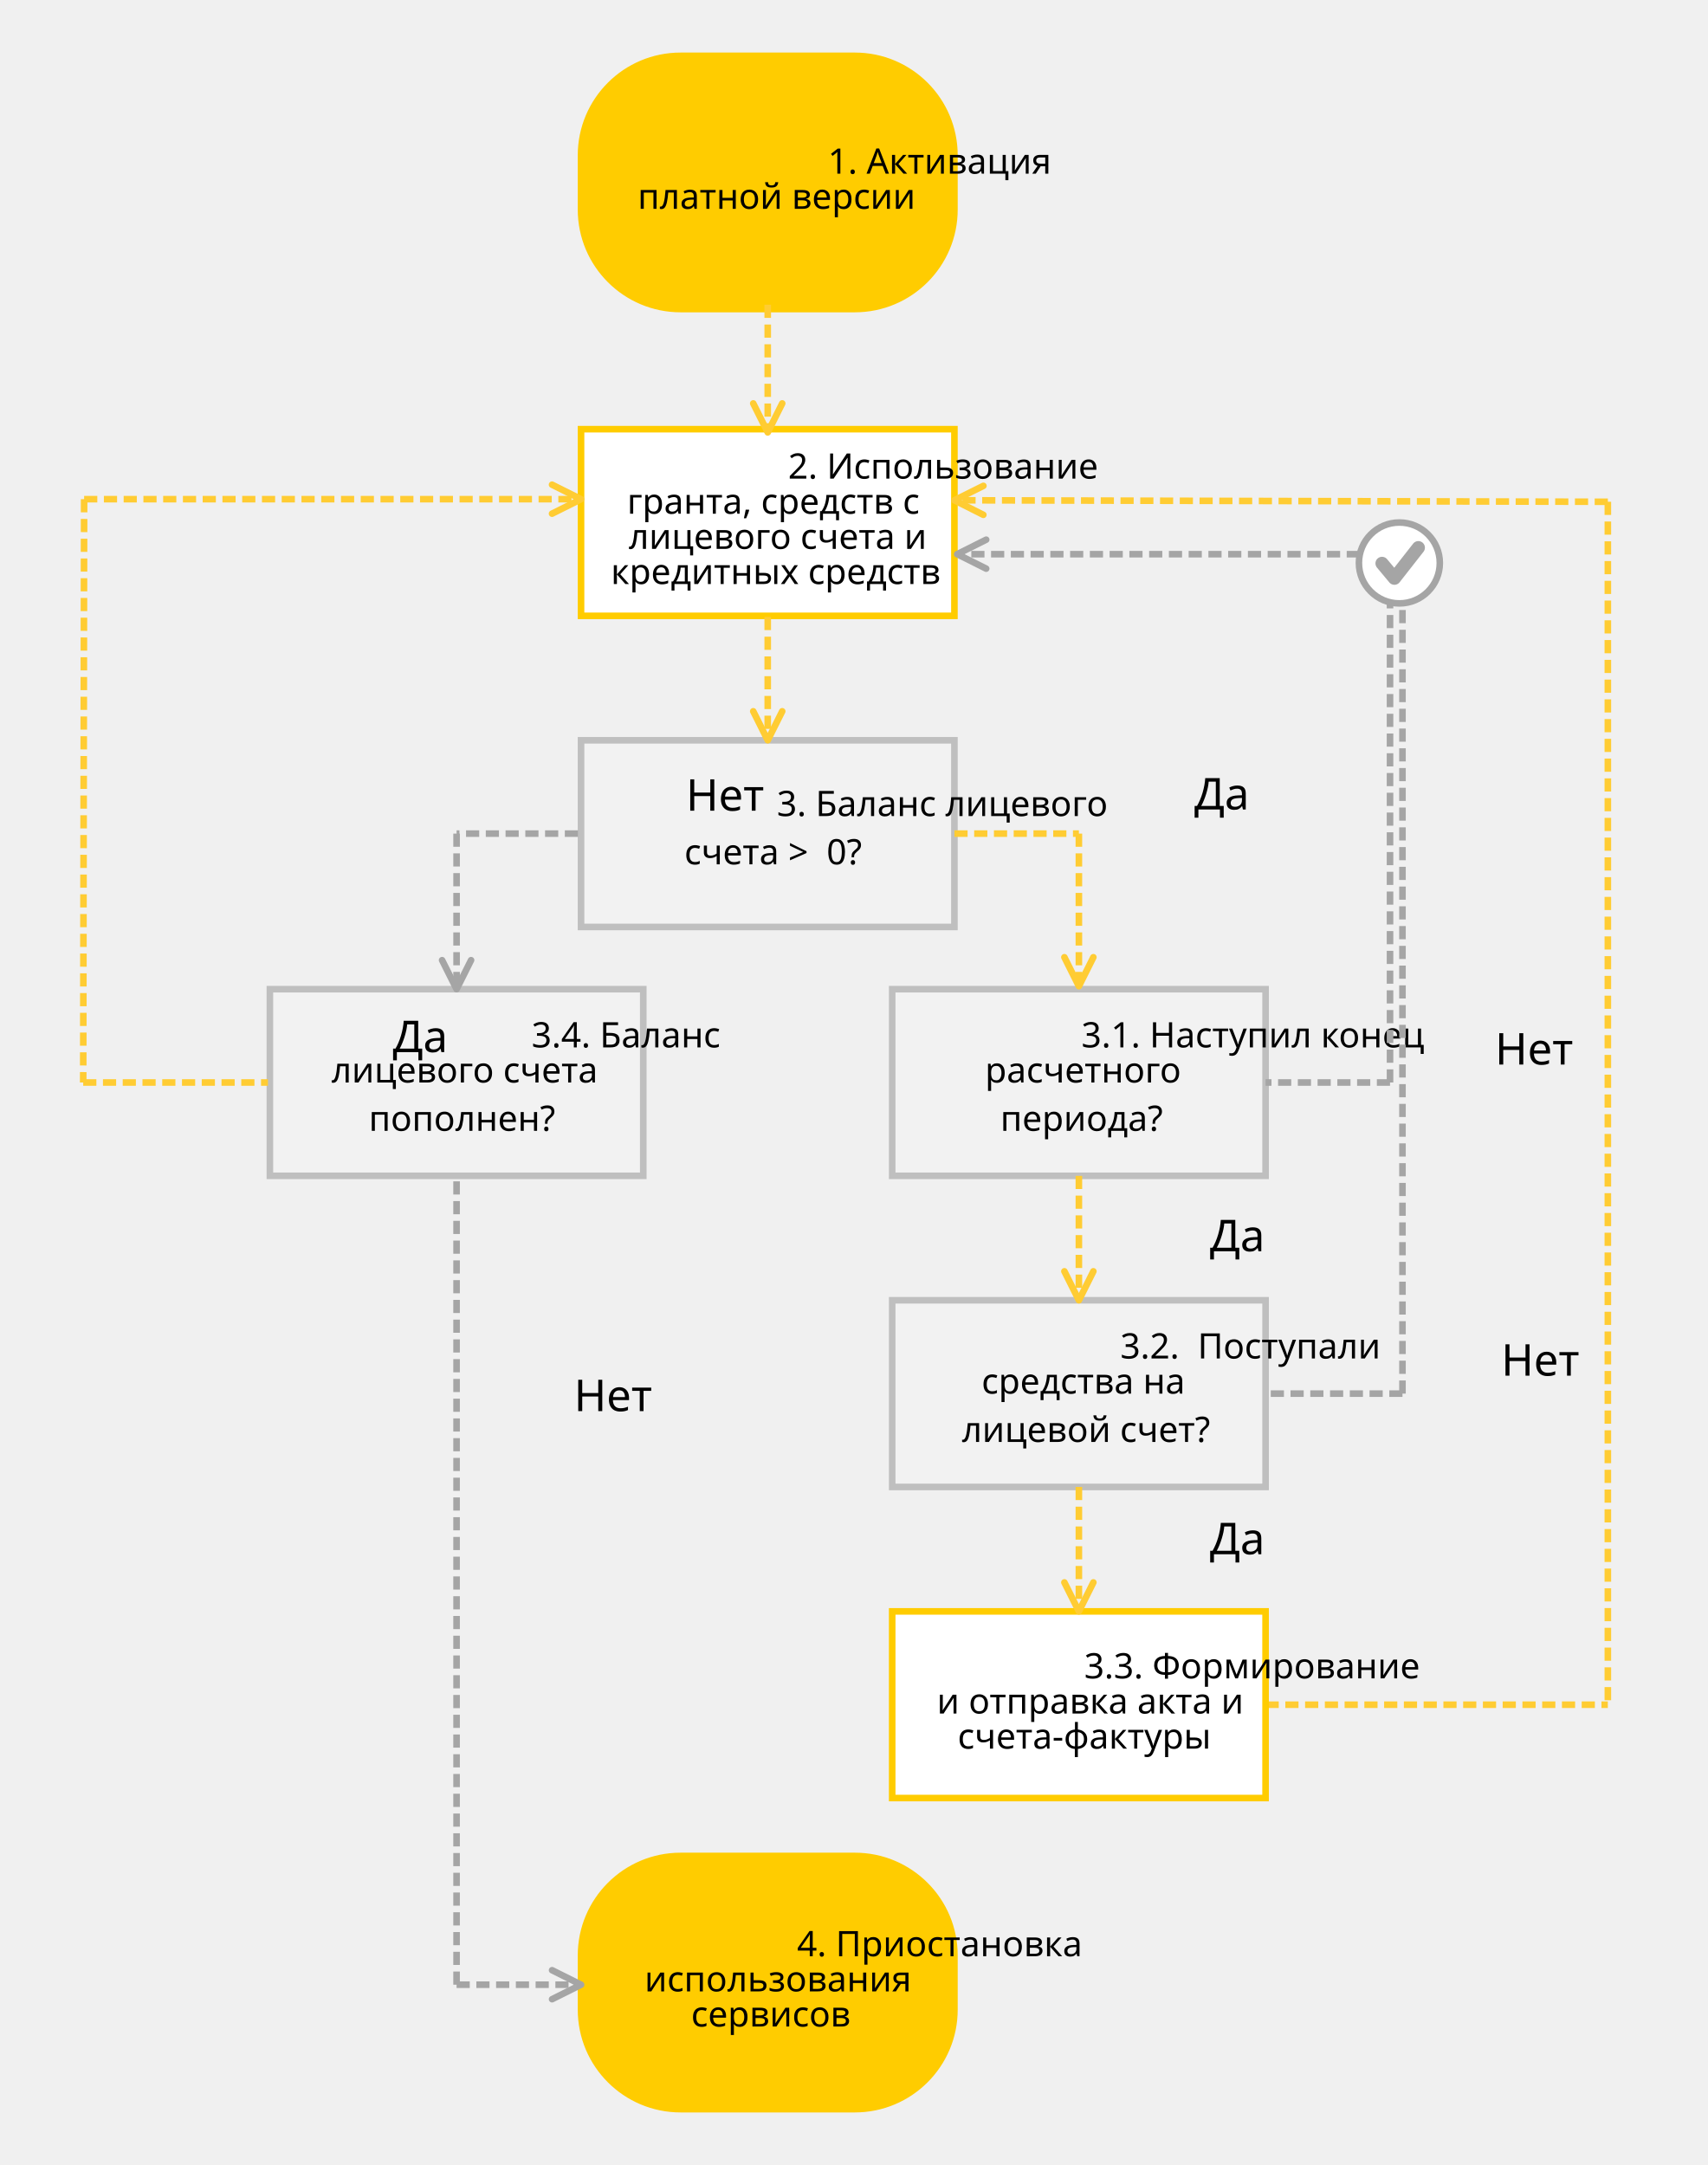
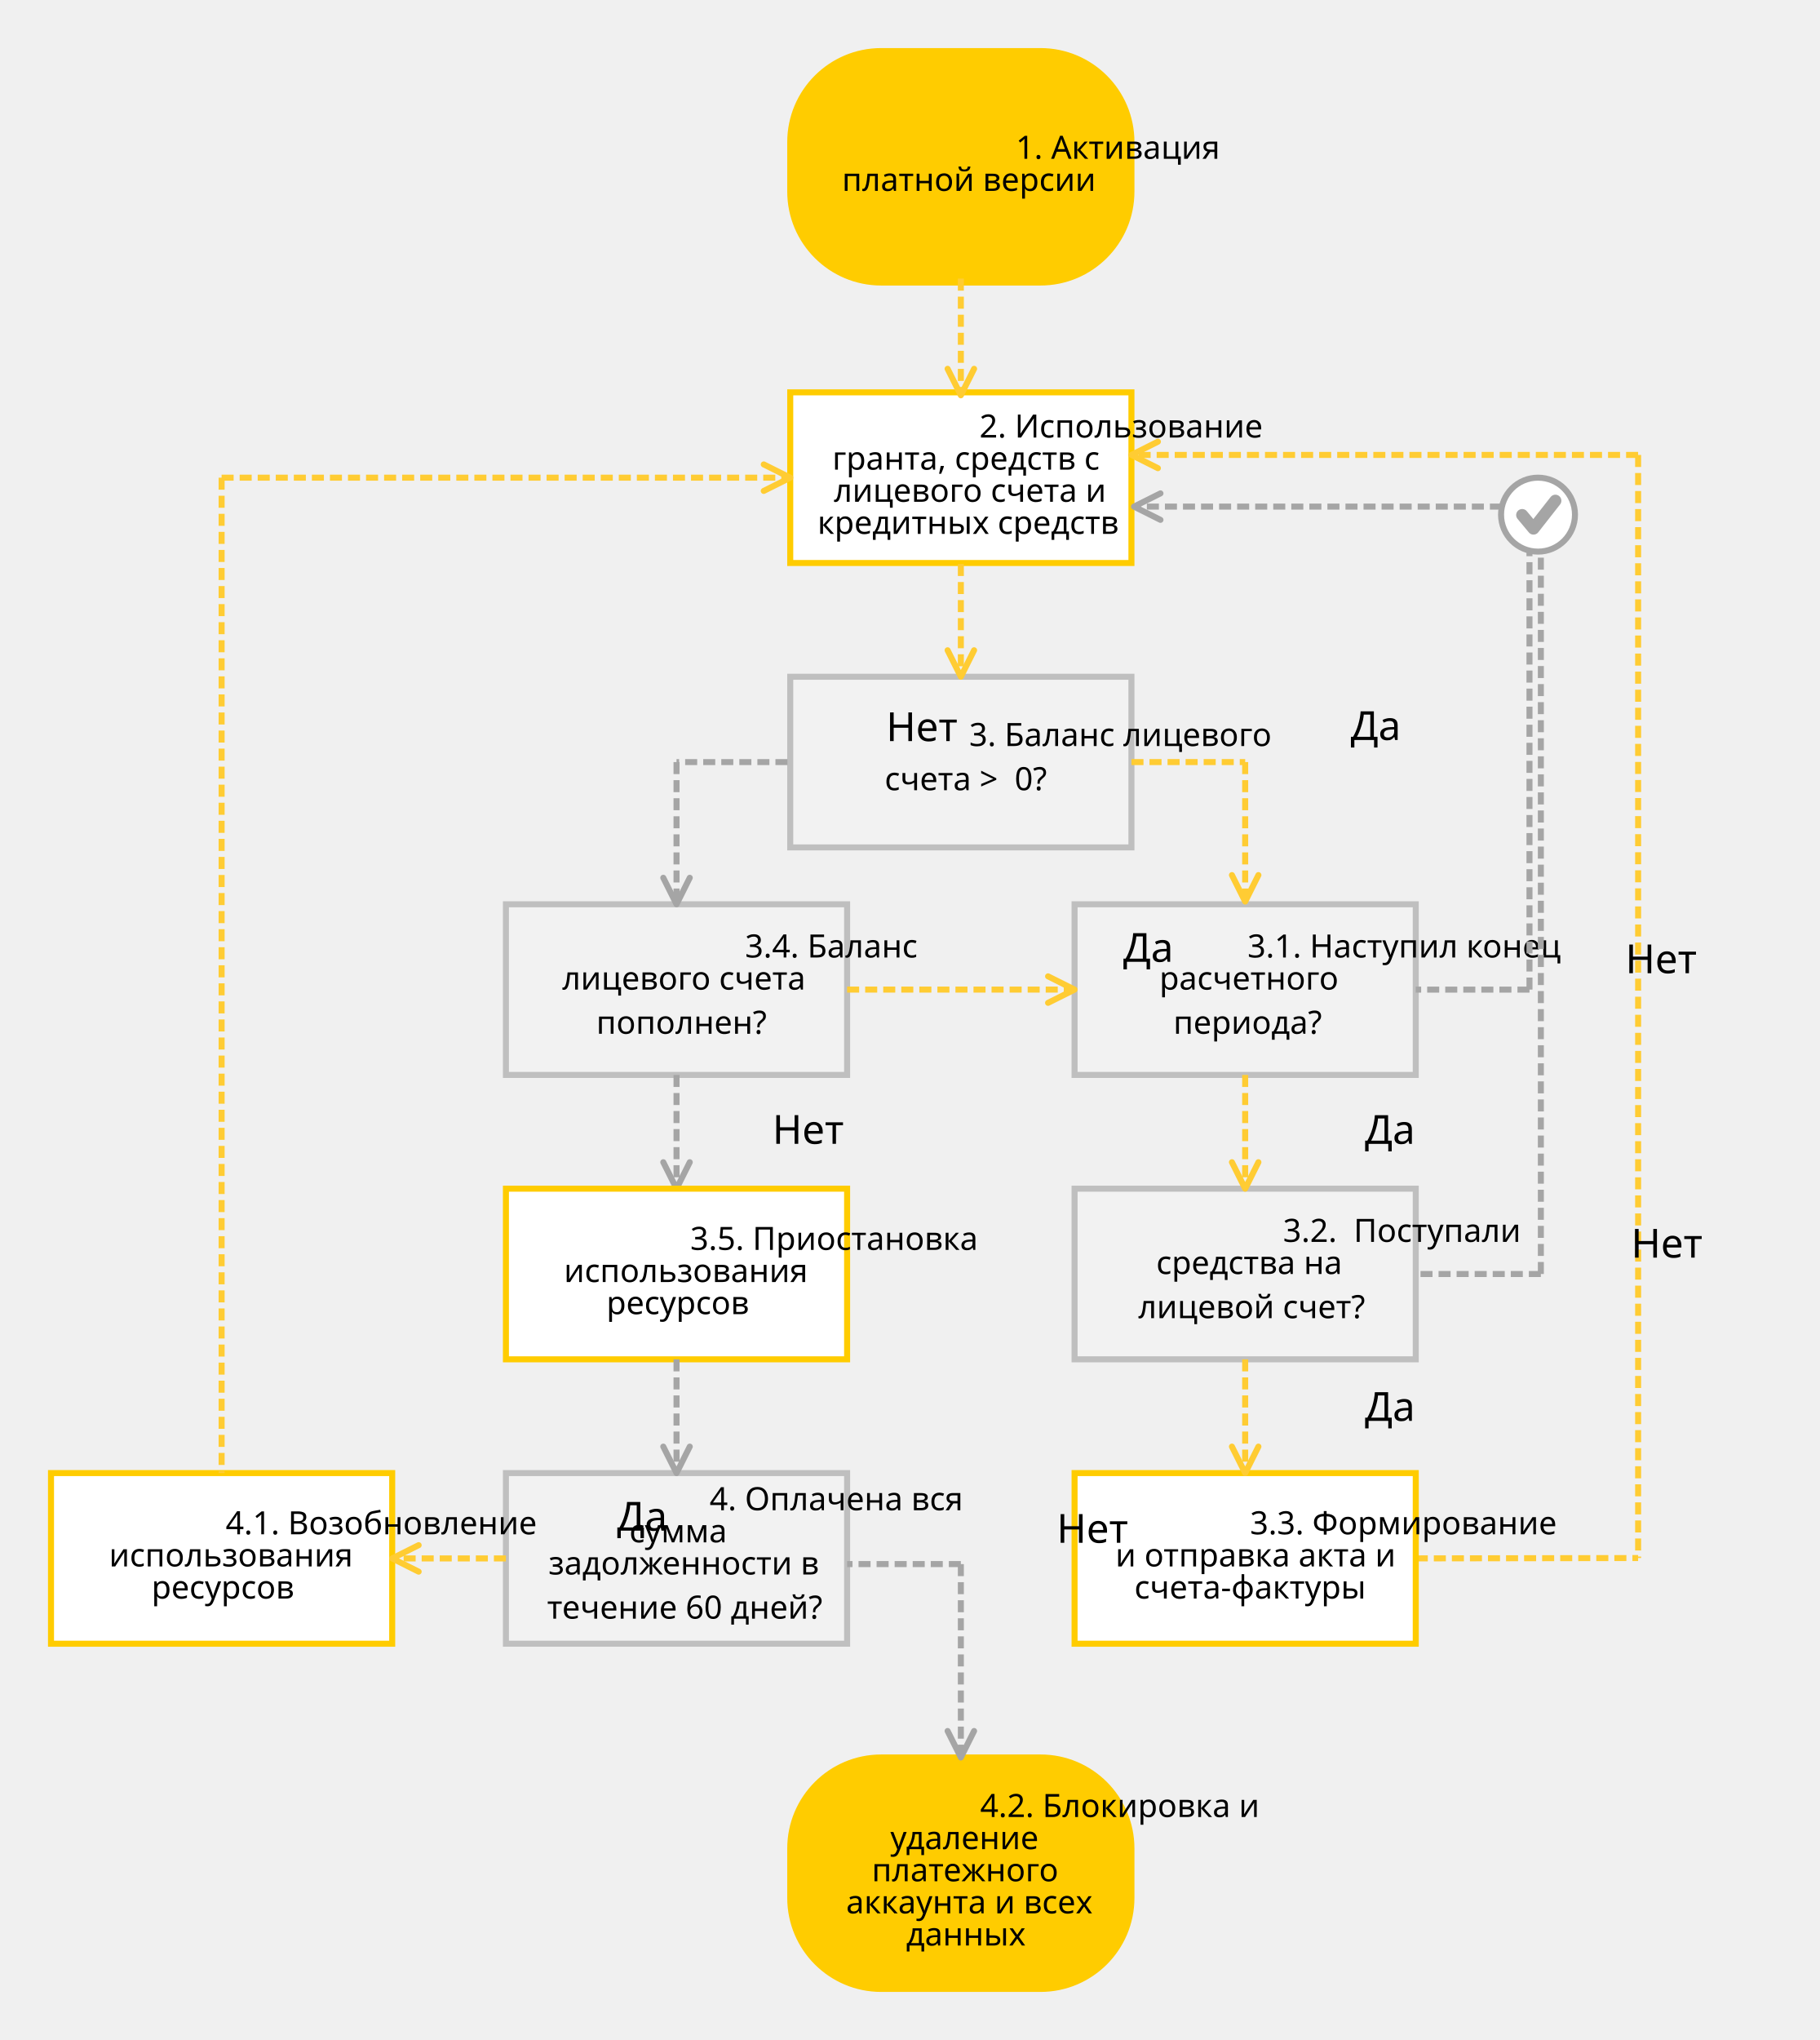
- <svg xmlns="http://www.w3.org/2000/svg" xmlns:ns1="http://schemas.microsoft.com/visio/2003/SVGExtensions/" xmlns:xlink="http://www.w3.org/1999/xlink" width="5.4in" height="6.849in" viewBox="0 0 388.826 493.141" xml:space="preserve" color-interpolation-filters="sRGB" class="st19">
+ <svg xmlns="http://www.w3.org/2000/svg" xmlns:ns1="http://schemas.microsoft.com/visio/2003/SVGExtensions/" xmlns:xlink="http://www.w3.org/1999/xlink" width="6.298in" height="7.06in" viewBox="0 0 453.456 508.292" xml:space="preserve" color-interpolation-filters="sRGB" class="st19">
  <ns1:documentProperties ns1:langID="1049" ns1:metric="true" ns1:viewMarkup="false">
    <ns1:userDefs>
      <ns1:ud ns1:nameU="msvConvertTheme" />
    </ns1:userDefs>
  </ns1:documentProperties>
  <style type="text/css">
	
		.st1 {fill:#ffffff;marker-end:url(#mrkr13-4);stroke:#ffcc00;stroke-linecap:butt;stroke-width:1.5}
		.st2 {fill:#ffcc00;fill-opacity:1;stroke:#ffcc00;stroke-opacity:1;stroke-width:0.373}
		.st3 {fill:#000000;font-family:Yandex Sans Text Light;font-size:0.667em}
		.st4 {font-size:1em}
		.st5 {fill:#ffcc00;marker-end:url(#mrkr13-4);stroke:#ffcc00;stroke-linecap:butt;stroke-width:1.5}
		.st6 {fill:#f2f2f2;marker-end:url(#mrkr13-17);stroke:#bfbfbf;stroke-linecap:butt;stroke-width:1.5}
		.st7 {fill:#bfbfbf;fill-opacity:1;stroke:#bfbfbf;stroke-opacity:1;stroke-width:0.373}
		.st8 {stroke:#ffcc33;stroke-dasharray:3,1.5;stroke-linecap:butt;stroke-width:1.5}
		.st9 {marker-end:url(#mrkr3-31);stroke:#ffcc33;stroke-dasharray:3,1.5;stroke-linecap:butt;stroke-width:1.5}
		.st10 {fill:#ffcc33;fill-opacity:1;stroke:#ffcc33;stroke-opacity:1;stroke-width:0.455}
		.st11 {fill:none;marker-end:url(#mrkr13-4);stroke:none;stroke-linecap:butt;stroke-width:1.5}
		.st12 {fill:#000000;font-family:Yandex Sans Text Light;font-size:0.833em}
		.st13 {stroke:#a5a5a5;stroke-dasharray:3,1.5;stroke-linecap:butt;stroke-width:1.5}
- 		.st14 {marker-end:url(#mrkr3-84);stroke:#a5a5a5;stroke-dasharray:3,1.5;stroke-linecap:butt;stroke-width:1.5}
+ 		.st14 {marker-end:url(#mrkr3-78);stroke:#a5a5a5;stroke-dasharray:3,1.5;stroke-linecap:butt;stroke-width:1.5}
		.st15 {fill:#a5a5a5;fill-opacity:1;stroke:#a5a5a5;stroke-opacity:1;stroke-width:0.455}
		.st16 {fill:#ffffff;stroke:#a5a5a5;stroke-linecap:butt;stroke-width:1.5}
		.st17 {fill:#ffffff}
		.st18 {stroke:#a5a5a5;stroke-linecap:round;stroke-linejoin:round;stroke-width:3}
		.st19 {fill:none;fill-rule:evenodd;font-size:12px;overflow:visible;stroke-linecap:square;stroke-miterlimit:3}
	
	</style>
  <defs id="Patterns_And_Gradients">
    <linearGradient id="grad0-23" x1="0" y1="0" x2="1" y2="0" gradientTransform="rotate(270 0.5 0.5)">
      <stop offset="0" stop-color="#f2f2f2" stop-opacity="1" />
      <stop offset="1" stop-color="#ffffff" stop-opacity="1" />
    </linearGradient>
  </defs>
  <defs id="Markers">
    <g id="lend13">
      <path d="M 3 1 L 0 0 L 3 -1 L 3 1 " style="stroke:none" />
    </g>
    <marker id="mrkr13-4" class="st2" ns1:arrowType="13" ns1:arrowSize="2" ns1:setback="8.04" refX="-8.04" orient="auto" markerUnits="strokeWidth" overflow="visible">
      <use xlink:href="#lend13" transform="scale(-2.68,-2.68) " />
    </marker>
    <marker id="mrkr13-17" class="st7" ns1:arrowType="13" ns1:arrowSize="2" ns1:setback="8.04" refX="-8.04" orient="auto" markerUnits="strokeWidth" overflow="visible">
      <use xlink:href="#lend13" transform="scale(-2.68,-2.68) " />
    </marker>
    <g id="lend3">
      <path d="M 2 1 L 0 0 L 2 -1 " style="stroke-linecap:round;stroke-linejoin:round;fill:none" />
    </g>
    <marker id="mrkr3-31" class="st10" ns1:arrowType="3" ns1:arrowSize="1" orient="auto" markerUnits="strokeWidth" overflow="visible">
      <use xlink:href="#lend3" transform="scale(-2.2,-2.2) " />
    </marker>
-     <marker id="mrkr3-84" class="st15" ns1:arrowType="3" ns1:arrowSize="1" orient="auto" markerUnits="strokeWidth" overflow="visible">
+     <marker id="mrkr3-78" class="st15" ns1:arrowType="3" ns1:arrowSize="1" orient="auto" markerUnits="strokeWidth" overflow="visible">
      <use xlink:href="#lend3" transform="scale(-2.2,-2.2) " />
    </marker>
  </defs>
  <g ns1:mID="0" ns1:index="1" ns1:groupContext="foregroundPage">
    <ns1:pageProperties ns1:drawingScale="0.0393701" ns1:pageScale="0.0393701" ns1:drawingUnits="24" ns1:shadowOffsetX="8.50394" ns1:shadowOffsetY="-8.50394" />
-     <g id="shape5-1" ns1:mID="5" ns1:groupContext="shape" transform="translate(132.334,-352.87)">
-       <ns1:textBlock ns1:margins="rect(4,4,4,4)" ns1:tabSpace="42.5197" />
-       <ns1:textRect cx="42.52" cy="471.881" width="85.04" height="42.52" />
-       <rect x="0" y="450.622" width="85.039" height="42.52" class="st1" />
-       <text x="9.69" y="461.88" class="st3" ns1:langID="1049">
+     <g id="shape5-1" ns1:mID="5" ns1:groupContext="shape" transform="translate(196.964,-368.021)">
+       <ns1:textBlock ns1:margins="rect(4,4,4,4)" ns1:tabSpace="42.5197" />
+       <ns1:textRect cx="42.52" cy="487.032" width="85.04" height="42.52" />
+       <rect x="0" y="465.772" width="85.039" height="42.52" class="st1" />
+       <text x="9.69" y="477.03" class="st3" ns1:langID="1049">
        <ns1:paragraph ns1:spLine="-1" ns1:horizAlign="1" />
        <ns1:tabList />2. Использование <tspan x="10.49" dy="1em" class="st4">гранта</tspan>, средств с <tspan x="10.85" dy="1em" class="st4">лицевого счета и </tspan>
        <tspan x="6.78" dy="1em" class="st4">кредитных средств</tspan>
      </text>
    </g>
-     <g id="shape129-9" ns1:mID="129" ns1:groupContext="shape" transform="translate(132.334,-422.759)">
-       <ns1:textBlock ns1:margins="rect(4,4,4,4)" ns1:tabSpace="42.5197" />
-       <ns1:textRect cx="42.52" cy="464.306" width="85.04" height="57.67" />
-       <rect x="0" y="435.471" width="85.039" height="57.67" rx="22.677" ry="22.677" class="st5" />
-       <text x="18.76" y="462.31" class="st3" ns1:langID="1049">
+     <g id="shape129-9" ns1:mID="129" ns1:groupContext="shape" transform="translate(196.964,-437.909)">
+       <ns1:textBlock ns1:margins="rect(4,4,4,4)" ns1:tabSpace="42.5197" />
+       <ns1:textRect cx="42.52" cy="479.457" width="85.04" height="57.67" />
+       <rect x="0" y="450.622" width="85.039" height="57.67" rx="22.677" ry="22.677" class="st5" />
+       <text x="18.76" y="477.46" class="st3" ns1:langID="1049">
        <ns1:paragraph ns1:spLine="-1" ns1:horizAlign="1" />
        <ns1:tabList />1. Активация <tspan x="12.9" dy="1em" class="st4">платной версии</tspan>
      </text>
    </g>
-     <g id="shape168-14" ns1:mID="168" ns1:groupContext="shape" transform="translate(132.334,-282.004)">
-       <ns1:textBlock ns1:margins="rect(4,4,4,4)" ns1:tabSpace="42.5197" />
-       <ns1:textRect cx="42.52" cy="471.881" width="85.04" height="42.52" />
-       <rect x="0" y="450.622" width="85.039" height="42.52" class="st6" />
-       <text x="7.14" y="467.88" class="st3" ns1:langID="1049">
+     <g id="shape168-14" ns1:mID="168" ns1:groupContext="shape" transform="translate(196.964,-297.154)">
+       <ns1:textBlock ns1:margins="rect(4,4,4,4)" ns1:tabSpace="42.5197" />
+       <ns1:textRect cx="42.52" cy="487.032" width="85.04" height="42.52" />
+       <rect x="0" y="465.772" width="85.039" height="42.52" class="st6" />
+       <text x="7.14" y="483.03" class="st3" ns1:langID="1049">
        <ns1:paragraph ns1:spLine="-1" ns1:horizAlign="1" />
        <ns1:tabList />3. Баланс лицевого <tspan x="23.54" dy="1.375em" class="st4">счета </tspan>&gt;  0?</text>
    </g>
-     <g id="shape185-20" ns1:mID="185" ns1:groupContext="shape" transform="translate(288.24,-104.838)">
-       <path d="M0 493.14 L77.95 493.14" class="st8" />
-     </g>
-     <g id="shape260-25" ns1:mID="260" ns1:groupContext="shape" transform="translate(667.995,69.4053) rotate(90)">
-       <path d="M0 493.14 L29.08 493.14" class="st9" />
-     </g>
-     <g id="shape262-32" ns1:mID="262" ns1:groupContext="shape" transform="translate(217.374,-303.264)">
-       <path d="M0 493.14 L28.35 493.14" class="st8" />
-     </g>
-     <g id="shape337-36" ns1:mID="337" ns1:groupContext="shape" transform="translate(203.201,-83.5785)">
-       <ns1:textBlock ns1:margins="rect(4,4,4,4)" ns1:tabSpace="42.5197" />
-       <ns1:textRect cx="42.52" cy="471.881" width="85.04" height="42.52" />
-       <rect x="0" y="450.622" width="85.039" height="42.52" class="st1" />
-       <text x="6.27" y="465.88" class="st3" ns1:langID="1049">
+     <g id="shape185-20" ns1:mID="185" ns1:groupContext="shape" transform="translate(352.062,-119.988) rotate(-0.0911153)">
+       <path d="M0 508.29 L55.42 508.29" class="st8" />
+     </g>
+     <g id="shape260-25" ns1:mID="260" ns1:groupContext="shape" transform="translate(747.776,69.4053) rotate(90)">
+       <path d="M0 508.29 L29.08 508.29" class="st9" />
+     </g>
+     <g id="shape262-32" ns1:mID="262" ns1:groupContext="shape" transform="translate(282.004,-318.414)">
+       <path d="M0 508.29 L28.35 508.29" class="st8" />
+     </g>
+     <g id="shape337-36" ns1:mID="337" ns1:groupContext="shape" transform="translate(267.83,-98.7292)">
+       <ns1:textBlock ns1:margins="rect(4,4,4,4)" ns1:tabSpace="42.5197" />
+       <ns1:textRect cx="42.52" cy="487.032" width="85.04" height="42.52" />
+       <rect x="0" y="465.772" width="85.039" height="42.52" class="st1" />
+       <text x="6.27" y="481.03" class="st3" ns1:langID="1049">
        <ns1:paragraph ns1:spLine="-1" ns1:horizAlign="1" />
        <ns1:tabList />3.3. Формирование <tspan x="10.18" dy="1em" class="st4">и отправка акта и </tspan>
        <tspan x="14.91" dy="1em" class="st4">счета</tspan>-фактуры</text>
    </g>
-     <g id="shape348-42" ns1:mID="348" ns1:groupContext="shape" transform="translate(19.1614,-379.445)">
-       <path d="M0 493.14 L113.17 493.14" class="st9" />
-     </g>
-     <g id="shape350-48" ns1:mID="350" ns1:groupContext="shape" transform="translate(61.4683,-225.311)">
-       <ns1:textBlock ns1:margins="rect(4,4,4,4)" ns1:tabSpace="42.5197" />
-       <ns1:textRect cx="42.52" cy="471.881" width="85.04" height="42.52" />
-       <rect x="0" y="450.622" width="85.039" height="42.52" class="st6" />
-       <text x="22.14" y="463.88" class="st3" ns1:langID="1049">
+     <g id="shape350-42" ns1:mID="350" ns1:groupContext="shape" transform="translate(126.098,-240.461)">
+       <ns1:textBlock ns1:margins="rect(4,4,4,4)" ns1:tabSpace="42.5197" />
+       <ns1:textRect cx="42.52" cy="487.032" width="85.04" height="42.52" />
+       <rect x="0" y="465.772" width="85.039" height="42.52" class="st6" />
+       <text x="22.14" y="479.03" class="st3" ns1:langID="1049">
        <ns1:paragraph ns1:spLine="-1" ns1:horizAlign="1" />
        <ns1:tabList />3.4. Баланс <tspan x="14.01" dy="1em" class="st4">лицевого счета </tspan>
        <tspan x="22.52" dy="1.375em" class="st4">пополнен</tspan>?</text>
    </g>
-     <g id="shape355-54" ns1:mID="355" ns1:groupContext="shape" transform="translate(203.201,-225.311)">
-       <ns1:textBlock ns1:margins="rect(4,4,4,4)" ns1:tabSpace="42.5197" />
-       <ns1:textRect cx="42.52" cy="471.881" width="85.04" height="42.52" />
-       <rect x="0" y="450.622" width="85.039" height="42.52" class="st6" />
-       <text x="5.63" y="463.88" class="st3" ns1:langID="1049">
+     <g id="shape355-48" ns1:mID="355" ns1:groupContext="shape" transform="translate(267.83,-240.461)">
+       <ns1:textBlock ns1:margins="rect(4,4,4,4)" ns1:tabSpace="42.5197" />
+       <ns1:textRect cx="42.52" cy="487.032" width="85.04" height="42.52" />
+       <rect x="0" y="465.772" width="85.039" height="42.52" class="st6" />
+       <text x="5.63" y="479.03" class="st3" ns1:langID="1049">
        <ns1:paragraph ns1:spLine="-1" ns1:horizAlign="1" />
        <ns1:tabList />3.1. Наступил конец <tspan x="21.14" dy="1em" class="st4">расчетного </tspan>
        <tspan x="24.62" dy="1.375em" class="st4">периода</tspan>?</text>
    </g>
-     <g id="shape357-60" ns1:mID="357" ns1:groupContext="shape" transform="translate(667.995,140.515) rotate(90)">
-       <path d="M0 493.14 L28.1 493.14" class="st9" />
-     </g>
-     <g id="shape367-66" ns1:mID="367" ns1:groupContext="shape" transform="translate(103.988,-301.846)">
-       <ns1:textBlock ns1:margins="rect(4,4,4,4)" ns1:tabSpace="42.5197" />
-       <ns1:textRect cx="14.173" cy="483.503" width="28.35" height="19.276" />
-       <rect x="0" y="473.866" width="28.346" height="19.276" class="st11" />
-       <text x="5.48" y="486.5" class="st12" ns1:langID="1049">
-         <ns1:paragraph ns1:horizAlign="1" />
-         <ns1:tabList />Нет</text>
-     </g>
-     <g id="shape368-70" ns1:mID="368" ns1:groupContext="shape" transform="translate(217.374,-270.665)">
-       <ns1:textBlock ns1:margins="rect(4,4,4,4)" ns1:tabSpace="42.5197" />
-       <ns1:textRect cx="14.173" cy="452.039" width="28.35" height="82.205" />
-       <rect x="0" y="410.937" width="28.346" height="82.205" class="st11" />
-       <text x="7.87" y="455.04" class="st12" ns1:langID="1049">
-         <ns1:paragraph ns1:horizAlign="1" />
-         <ns1:tabList />Да</text>
-     </g>
-     <g id="shape370-74" ns1:mID="370" ns1:groupContext="shape" transform="translate(131.641,683.019) rotate(180)">
-       <path d="M0 493.14 L27.65 493.14" class="st13" />
-     </g>
-     <g id="shape378-78" ns1:mID="378" ns1:groupContext="shape" transform="translate(597.129,189.878) rotate(90)">
-       <path d="M0 493.14 L35.43 493.14" class="st14" />
-     </g>
-     <g id="shape382-85" ns1:mID="382" ns1:groupContext="shape" transform="translate(-176.555,246.571) rotate(-90)">
-       <path d="M0 493.14 L109.38 493.14" class="st13" />
-     </g>
-     <g id="shape384-89" ns1:mID="384" ns1:groupContext="shape" transform="translate(277.61,-211.138)">
-       <ns1:textBlock ns1:margins="rect(4,4,4,4)" ns1:tabSpace="42.5197" />
-       <ns1:textRect cx="24.803" cy="450.622" width="49.61" height="85.039" />
-       <rect x="0" y="408.102" width="49.606" height="85.039" class="st11" />
-       <text x="16.11" y="453.62" class="st12" ns1:langID="1049">
-         <ns1:paragraph ns1:horizAlign="1" />
-         <ns1:tabList />Нет</text>
-     </g>
-     <g id="shape388-93" ns1:mID="388" ns1:groupContext="shape" transform="translate(-173.72,317.437) rotate(-90)">
-       <path d="M0 493.14 L180.03 493.14" class="st13" />
-     </g>
-     <g id="shape390-97" ns1:mID="390" ns1:groupContext="shape" transform="translate(859.334,114.287) rotate(90)">
-       <path d="M0 493.14 L274.02 493.14" class="st8" />
-     </g>
-     <g id="shape394-101" ns1:mID="394" ns1:groupContext="shape" transform="translate(203.201,-154.445)">
-       <ns1:textBlock ns1:margins="rect(4,4,4,4)" ns1:tabSpace="42.5197" />
-       <ns1:textRect cx="42.52" cy="471.881" width="85.04" height="42.52" />
-       <rect x="0" y="450.622" width="85.039" height="42.52" class="st6" />
-       <text x="14.49" y="463.88" class="st3" ns1:langID="1049">
+     <g id="shape357-54" ns1:mID="357" ns1:groupContext="shape" transform="translate(747.776,140.515) rotate(90)">
+       <path d="M0 508.29 L28.1 508.29" class="st9" />
+     </g>
+     <g id="shape367-60" ns1:mID="367" ns1:groupContext="shape" transform="translate(168.618,-316.997)">
+       <ns1:textBlock ns1:margins="rect(4,4,4,4)" ns1:tabSpace="42.5197" />
+       <ns1:textRect cx="14.173" cy="498.654" width="28.35" height="19.276" />
+       <rect x="0" y="489.016" width="28.346" height="19.276" class="st11" />
+       <text x="5.48" y="501.65" class="st12" ns1:langID="1049">
+         <ns1:paragraph ns1:horizAlign="1" />
+         <ns1:tabList />Нет</text>
+     </g>
+     <g id="shape368-64" ns1:mID="368" ns1:groupContext="shape" transform="translate(282.004,-285.816)">
+       <ns1:textBlock ns1:margins="rect(4,4,4,4)" ns1:tabSpace="42.5197" />
+       <ns1:textRect cx="14.173" cy="467.19" width="28.35" height="82.205" />
+       <rect x="0" y="426.087" width="28.346" height="82.205" class="st11" />
+       <text x="7.87" y="470.19" class="st12" ns1:langID="1049">
+         <ns1:paragraph ns1:horizAlign="1" />
+         <ns1:tabList />Да</text>
+     </g>
+     <g id="shape370-68" ns1:mID="370" ns1:groupContext="shape" transform="translate(196.271,698.17) rotate(180)">
+       <path d="M0 508.29 L27.65 508.29" class="st13" />
+     </g>
+     <g id="shape378-72" ns1:mID="378" ns1:groupContext="shape" transform="translate(676.91,189.878) rotate(90)">
+       <path d="M0 508.29 L35.43 508.29" class="st14" />
+     </g>
+     <g id="shape382-79" ns1:mID="382" ns1:groupContext="shape" transform="translate(-127.076,246.571) rotate(-90)">
+       <path d="M0 508.29 L109.38 508.29" class="st13" />
+     </g>
+     <g id="shape384-83" ns1:mID="384" ns1:groupContext="shape" transform="translate(342.24,-226.288)">
+       <ns1:textBlock ns1:margins="rect(4,4,4,4)" ns1:tabSpace="42.5197" />
+       <ns1:textRect cx="24.803" cy="465.772" width="49.61" height="85.039" />
+       <rect x="0" y="423.253" width="49.606" height="85.039" class="st11" />
+       <text x="16.11" y="468.77" class="st12" ns1:langID="1049">
+         <ns1:paragraph ns1:horizAlign="1" />
+         <ns1:tabList />Нет</text>
+     </g>
+     <g id="shape388-87" ns1:mID="388" ns1:groupContext="shape" transform="translate(-124.241,317.437) rotate(-90)">
+       <path d="M0 508.29 L180.03 508.29" class="st13" />
+     </g>
+     <g id="shape390-91" ns1:mID="390" ns1:groupContext="shape" transform="translate(916.583,113.342) rotate(90)">
+       <path d="M0 508.29 L274.87 508.29" class="st8" />
+     </g>
+     <g id="shape394-95" ns1:mID="394" ns1:groupContext="shape" transform="translate(267.83,-169.595)">
+       <ns1:textBlock ns1:margins="rect(4,4,4,4)" ns1:tabSpace="42.5197" />
+       <ns1:textRect cx="42.52" cy="487.032" width="85.04" height="42.52" />
+       <rect x="0" y="465.772" width="85.039" height="42.52" class="st6" />
+       <text x="14.49" y="479.03" class="st3" ns1:langID="1049">
        <ns1:paragraph ns1:spLine="-1" ns1:horizAlign="1" />
        <ns1:tabList />3.2.  Поступали <tspan x="20.36" dy="1em" class="st4">средства на </tspan>
        <tspan x="15.86" dy="1.375em" class="st4">лицевой счет</tspan>?</text>
    </g>
-     <g id="shape395-107" ns1:mID="395" ns1:groupContext="shape" transform="translate(738.861,338.697) rotate(90)">
-       <path d="M0 493.14 L28.35 493.14" class="st9" />
-     </g>
-     <g id="shape396-113" ns1:mID="396" ns1:groupContext="shape" transform="translate(189.027,-163.374)">
-       <ns1:textBlock ns1:margins="rect(4,4,4,4)" ns1:tabSpace="42.5197" />
-       <ns1:textRect cx="46.063" cy="445.377" width="92.13" height="95.528" />
-       <rect x="0" y="397.614" width="92.126" height="95.528" class="st11" />
-       <text x="39.76" y="448.38" class="st12" ns1:langID="1049">
-         <ns1:paragraph ns1:horizAlign="1" />
-         <ns1:tabList />Да</text>
-     </g>
-     <g id="shape401-117" ns1:mID="401" ns1:groupContext="shape" transform="translate(365.061,607.427) rotate(-179.868)">
-       <path d="M0 493.14 L148.83 493.14" class="st9" />
-     </g>
-     <g id="shape402-123" ns1:mID="402" ns1:groupContext="shape" transform="translate(512.302,114.487) rotate(90.0918)">
-       <path d="M0 493.14 L132.87 493.14" class="st8" />
-     </g>
-     <g id="shape406-127" ns1:mID="406" ns1:groupContext="shape" transform="translate(738.861,267.83) rotate(90)">
-       <path d="M0 493.14 L28.35 493.14" class="st9" />
-     </g>
-     <g id="shape409-133" ns1:mID="409" ns1:groupContext="shape" transform="translate(316.586,739.712) rotate(180)">
-       <path d="M0 493.14 L28.35 493.14" class="st13" />
-     </g>
-     <g id="shape411-137" ns1:mID="411" ns1:groupContext="shape" transform="translate(309.72,619.361) rotate(180)">
-       <path d="M0 493.14 L91.71 493.14" class="st14" />
-     </g>
-     <g id="shape412-143" ns1:mID="412" ns1:groupContext="shape" transform="translate(231.547,-151.61)">
-       <ns1:textBlock ns1:margins="rect(4,4,4,4)" ns1:tabSpace="42.5197" />
-       <ns1:textRect cx="72.284" cy="461.96" width="144.57" height="62.362" />
-       <rect x="0" y="430.779" width="144.567" height="62.362" class="st11" />
-       <text x="63.59" y="464.96" class="st12" ns1:langID="1049">
-         <ns1:paragraph ns1:horizAlign="1" />
-         <ns1:tabList />Нет</text>
-     </g>
-     <g id="shape415-147" ns1:mID="415" ns1:groupContext="shape" transform="translate(738.861,189.878) rotate(90)">
-       <path d="M0 493.14 L34.76 493.14" class="st9" />
-     </g>
-     <g id="shape416-153" ns1:mID="416" ns1:groupContext="shape" transform="translate(189.027,-94.3502)">
-       <ns1:textBlock ns1:margins="rect(4,4,4,4)" ns1:tabSpace="42.5197" />
-       <ns1:textRect cx="46.063" cy="445.377" width="92.13" height="95.528" />
-       <rect x="0" y="397.614" width="92.126" height="95.528" class="st11" />
-       <text x="39.76" y="448.38" class="st12" ns1:langID="1049">
-         <ns1:paragraph ns1:horizAlign="1" />
-         <ns1:tabList />Да</text>
-     </g>
-     <g id="group417-157" transform="translate(309.5,-355.704)" ns1:mID="417" ns1:groupContext="group">
-       <g id="shape418-158" ns1:mID="418" ns1:groupContext="shape">
-         <ellipse cx="9.213" cy="483.929" rx="9.213" ry="9.213" class="st16" />
+     <g id="shape395-101" ns1:mID="395" ns1:groupContext="shape" transform="translate(818.642,338.697) rotate(90)">
+       <path d="M0 508.29 L28.35 508.29" class="st9" />
+     </g>
+     <g id="shape396-107" ns1:mID="396" ns1:groupContext="shape" transform="translate(253.657,-178.524)">
+       <ns1:textBlock ns1:margins="rect(4,4,4,4)" ns1:tabSpace="42.5197" />
+       <ns1:textRect cx="46.063" cy="460.528" width="92.13" height="95.528" />
+       <rect x="0" y="412.764" width="92.126" height="95.528" class="st11" />
+       <text x="39.76" y="463.53" class="st12" ns1:langID="1049">
+         <ns1:paragraph ns1:horizAlign="1" />
+         <ns1:tabList />Да</text>
+     </g>
+     <g id="shape401-111" ns1:mID="401" ns1:groupContext="shape" transform="translate(408.291,621.634) rotate(180)">
+       <path d="M0 508.29 L126.29 508.29" class="st9" />
+     </g>
+     <g id="shape406-117" ns1:mID="406" ns1:groupContext="shape" transform="translate(818.642,267.83) rotate(90)">
+       <path d="M0 508.29 L28.35 508.29" class="st9" />
+     </g>
+     <g id="shape409-123" ns1:mID="409" ns1:groupContext="shape" transform="translate(381.216,754.863) rotate(180)">
+       <path d="M0 508.29 L28.35 508.29" class="st13" />
+     </g>
+     <g id="shape411-127" ns1:mID="411" ns1:groupContext="shape" transform="translate(374.35,634.512) rotate(180)">
+       <path d="M0 508.29 L91.71 508.29" class="st14" />
+     </g>
+     <g id="shape412-133" ns1:mID="412" ns1:groupContext="shape" transform="translate(296.177,-166.761)">
+       <ns1:textBlock ns1:margins="rect(4,4,4,4)" ns1:tabSpace="42.5197" />
+       <ns1:textRect cx="72.284" cy="477.111" width="144.57" height="62.362" />
+       <rect x="0" y="445.93" width="144.567" height="62.362" class="st11" />
+       <text x="63.59" y="480.11" class="st12" ns1:langID="1049">
+         <ns1:paragraph ns1:horizAlign="1" />
+         <ns1:tabList />Нет</text>
+     </g>
+     <g id="shape415-137" ns1:mID="415" ns1:groupContext="shape" transform="translate(818.642,189.878) rotate(90)">
+       <path d="M0 508.29 L34.76 508.29" class="st9" />
+     </g>
+     <g id="shape416-143" ns1:mID="416" ns1:groupContext="shape" transform="translate(253.657,-109.501)">
+       <ns1:textBlock ns1:margins="rect(4,4,4,4)" ns1:tabSpace="42.5197" />
+       <ns1:textRect cx="46.063" cy="460.528" width="92.13" height="95.528" />
+       <rect x="0" y="412.764" width="92.126" height="95.528" class="st11" />
+       <text x="39.76" y="463.53" class="st12" ns1:langID="1049">
+         <ns1:paragraph ns1:horizAlign="1" />
+         <ns1:tabList />Да</text>
+     </g>
+     <g id="group417-147" transform="translate(374.13,-370.855)" ns1:mID="417" ns1:groupContext="group">
+       <g id="shape418-148" ns1:mID="418" ns1:groupContext="shape">
+         <ellipse cx="9.213" cy="499.079" rx="9.213" ry="9.213" class="st16" />
      </g>
-       <g id="shape419-160" ns1:mID="419" ns1:groupContext="shape" transform="translate(5.26434,-5.73437)">
-         <path d="M8.27 486.18 L2.82 493.14 L0 489.76 L8.27 486.18 Z" class="st17" />
-         <path d="M8.27 486.18 L2.82 493.14 L0 489.76" class="st18" />
+       <g id="shape419-150" ns1:mID="419" ns1:groupContext="shape" transform="translate(5.26434,-5.73437)">
+         <path d="M8.27 501.34 L2.82 508.29 L0 504.91 L8.27 501.34 Z" class="st17" />
+         <path d="M8.27 501.34 L2.82 508.29 L0 504.91" class="st18" />
      </g>
    </g>
-     <g id="shape420-163" ns1:mID="420" ns1:groupContext="shape" transform="translate(319.421,810.578) rotate(180)">
-       <path d="M0 493.14 L31.18 493.14" class="st13" />
-     </g>
-     <g id="shape431-167" ns1:mID="431" ns1:groupContext="shape" transform="translate(12.7124,-225.311)">
-       <ns1:textBlock ns1:margins="rect(4,4,4,4)" ns1:tabSpace="42.5197" />
-       <ns1:textRect cx="36.283" cy="461.96" width="72.57" height="62.362" />
-       <rect x="0" y="430.779" width="72.567" height="62.362" class="st11" />
-       <text x="29.98" y="464.96" class="st12" ns1:langID="1049">
-         <ns1:paragraph ns1:horizAlign="1" />
-         <ns1:tabList />Да</text>
-     </g>
-     <g id="shape433-171" ns1:mID="433" ns1:groupContext="shape" transform="translate(18.9486,-246.571)">
-       <path d="M0 493.14 L42.08 493.14" class="st8" />
-     </g>
-     <g id="shape435-175" ns1:mID="435" ns1:groupContext="shape" transform="translate(78.4761,-161.531)">
-       <ns1:textBlock ns1:margins="rect(4,4,4,4)" ns1:tabSpace="42.5197" />
-       <ns1:textRect cx="14.173" cy="479.96" width="28.35" height="26.362" />
-       <rect x="0" y="466.779" width="28.346" height="26.362" class="st11" />
-       <text x="5.48" y="482.96" class="st12" ns1:langID="1049">
-         <ns1:paragraph ns1:horizAlign="1" />
-         <ns1:tabList />Нет</text>
-     </g>
-     <g id="shape436-179" ns1:mID="436" ns1:groupContext="shape" transform="translate(132.334,-12.7124)">
-       <ns1:textBlock ns1:margins="rect(4,4,4,4)" ns1:tabSpace="42.5197" />
-       <ns1:textRect cx="42.52" cy="464.306" width="85.04" height="57.67" />
-       <rect x="0" y="435.471" width="85.039" height="57.67" rx="22.677" ry="22.677" class="st5" />
-       <text x="11.73" y="458.31" class="st3" ns1:langID="1049">
-         <ns1:paragraph ns1:spLine="-1" ns1:horizAlign="1" />
-         <ns1:tabList />4. Приостановка <tspan x="14.46" dy="1em" class="st4">использования </tspan>
-         <tspan x="25.07" dy="1em" class="st4">сервисов</tspan>
-       </text>
-     </g>
-     <g id="shape437-185" ns1:mID="437" ns1:groupContext="shape" transform="translate(-389.153,452.082) rotate(-90)">
-       <path d="M0 493.14 L184.25 493.14" class="st13" />
-     </g>
-     <g id="shape438-189" ns1:mID="438" ns1:groupContext="shape" transform="translate(103.988,-41.0588)">
-       <path d="M0 493.14 L28.35 493.14" class="st14" />
+     <g id="shape420-153" ns1:mID="420" ns1:groupContext="shape" transform="translate(384.051,825.729) rotate(180)">
+       <path d="M0 508.29 L31.18 508.29" class="st13" />
+     </g>
+     <g id="shape431-157" ns1:mID="431" ns1:groupContext="shape" transform="translate(203.201,-240.461)">
+       <ns1:textBlock ns1:margins="rect(4,4,4,4)" ns1:tabSpace="42.5197" />
+       <ns1:textRect cx="36.283" cy="477.111" width="72.57" height="62.362" />
+       <rect x="0" y="445.93" width="72.567" height="62.362" class="st11" />
+       <text x="29.98" y="480.11" class="st12" ns1:langID="1049">
+         <ns1:paragraph ns1:horizAlign="1" />
+         <ns1:tabList />Да</text>
+     </g>
+     <g id="shape435-161" ns1:mID="435" ns1:groupContext="shape" transform="translate(140.271,-216.65)">
+       <ns1:textBlock ns1:margins="rect(4,4,4,4)" ns1:tabSpace="42.5197" />
+       <ns1:textRect cx="14.173" cy="498.654" width="28.35" height="19.276" />
+       <rect x="0" y="489.016" width="28.346" height="19.276" class="st11" />
+       <text x="5.48" y="501.65" class="st12" ns1:langID="1049">
+         <ns1:paragraph ns1:horizAlign="1" />
+         <ns1:tabList />Нет</text>
+     </g>
+     <g id="shape438-165" ns1:mID="438" ns1:groupContext="shape" transform="translate(676.91,267.83) rotate(90)">
+       <path d="M0 508.29 L28.35 508.29" class="st14" />
+     </g>
+     <g id="shape440-171" ns1:mID="440" ns1:groupContext="shape" transform="translate(126.098,-169.595)">
+       <ns1:textBlock ns1:margins="rect(4,4,4,4)" ns1:tabSpace="42.5197" />
+       <ns1:textRect cx="42.52" cy="487.032" width="85.04" height="42.52" />
+       <rect x="0" y="465.772" width="85.039" height="42.52" class="st1" />
+       <text x="8.48" y="481.03" class="st3" ns1:langID="1049">
+         <ns1:paragraph ns1:spLine="-1" ns1:horizAlign="1" />
+         <ns1:tabList />3.5. Приостановка <tspan x="14.46" dy="1em" class="st4">использования </tspan>
+         <tspan x="25.05" dy="1em" class="st4">ресурсов</tspan>
+       </text>
+     </g>
+     <g id="shape441-177" ns1:mID="441" ns1:groupContext="shape" transform="translate(126.098,-98.7292)">
+       <ns1:textBlock ns1:margins="rect(4,4,4,4)" ns1:tabSpace="42.5197" />
+       <ns1:textRect cx="42.52" cy="487.032" width="85.04" height="42.52" />
+       <rect x="0" y="465.772" width="85.039" height="42.52" class="st6" />
+       <text x="13.29" y="475.03" class="st3" ns1:langID="1049">
+         <ns1:paragraph ns1:spLine="-1" ns1:horizAlign="1" />
+         <ns1:tabList />4.<tspan class="st4" ns1:langID="1033"> </tspan>Оплачена вся <tspan x="30.76" dy="1em" class="st4">сумма </tspan>
+         <tspan x="10.63" dy="1em" class="st4">задолженности в </tspan>
+         <tspan x="10.27" dy="1.375em" class="st4">течение </tspan>60 дней?</text>
+     </g>
+     <g id="shape442-185" ns1:mID="442" ns1:groupContext="shape" transform="translate(12.7124,-98.7292)">
+       <ns1:textBlock ns1:margins="rect(4,4,4,4)" ns1:tabSpace="42.5197" />
+       <ns1:textRect cx="42.52" cy="487.032" width="85.04" height="42.52" />
+       <rect x="0" y="465.772" width="85.039" height="42.52" class="st1" />
+       <text x="6.07" y="481.03" class="st3" ns1:langID="1049">
+         <ns1:paragraph ns1:spLine="-1" ns1:horizAlign="1" />
+         <ns1:tabList />4.1. Возобновление <tspan x="14.46" dy="1em" class="st4">использования </tspan>
+         <tspan x="25.05" dy="1em" class="st4">ресурсов</tspan>
+       </text>
+     </g>
+     <g id="shape443-191" ns1:mID="443" ns1:groupContext="shape" transform="translate(196.964,-12.7124)">
+       <ns1:textBlock ns1:margins="rect(4,4,4,4)" ns1:tabSpace="42.5197" />
+       <ns1:textRect cx="42.52" cy="479.457" width="85.04" height="57.67" />
+       <rect x="0" y="450.622" width="85.039" height="57.67" rx="22.677" ry="22.677" class="st5" />
+       <text x="9.87" y="465.46" class="st3" ns1:langID="1049">
+         <ns1:paragraph ns1:spLine="-1" ns1:horizAlign="1" />
+         <ns1:tabList />4.2. Блокировка и <tspan x="24.94" dy="1em" class="st4">удаление </tspan>
+         <tspan x="20.32" dy="1em" class="st4">платежного </tspan>
+         <tspan x="13.92" dy="1em" class="st4">аккаунта и всех </tspan>
+         <tspan x="28.89" dy="1em" class="st4">данных</tspan>
+       </text>
+     </g>
+     <g id="shape444-199" ns1:mID="444" ns1:groupContext="shape" transform="translate(126.098,896.595) rotate(180)">
+       <path d="M0 508.29 L28.35 508.29" class="st9" />
+     </g>
+     <g id="shape445-205" ns1:mID="445" ns1:groupContext="shape" transform="translate(676.91,338.697) rotate(90)">
+       <path d="M0 508.29 L28.35 508.29" class="st14" />
+     </g>
+     <g id="shape446-211" ns1:mID="446" ns1:groupContext="shape" transform="translate(43.8935,-101.564)">
+       <ns1:textBlock ns1:margins="rect(4,4,4,4)" ns1:tabSpace="42.5197" />
+       <ns1:textRect cx="69.449" cy="479.945" width="138.9" height="56.693" />
+       <rect x="0" y="451.599" width="138.898" height="56.693" class="st11" />
+       <text x="63.14" y="482.95" class="st12" ns1:langID="1049">
+         <ns1:paragraph ns1:horizAlign="1" />
+         <ns1:tabList />Да</text>
+     </g>
+     <g id="shape448-215" ns1:mID="448" ns1:groupContext="shape" transform="translate(747.776,389.72) rotate(90)">
+       <path d="M0 508.29 L48.19 508.29" class="st14" />
+     </g>
+     <g id="shape450-221" ns1:mID="450" ns1:groupContext="shape" transform="translate(239.484,898.012) rotate(180)">
+       <path d="M0 508.29 L28.35 508.29" class="st13" />
+     </g>
+     <g id="shape451-225" ns1:mID="451" ns1:groupContext="shape" transform="translate(202.634,-112.492)">
+       <ns1:textBlock ns1:margins="rect(4,4,4,4)" ns1:tabSpace="42.5197" />
+       <ns1:textRect cx="22.677" cy="493.913" width="45.36" height="28.757" />
+       <rect x="0" y="479.535" width="45.354" height="28.757" class="st11" />
+       <text x="13.98" y="496.91" class="st12" ns1:langID="1049">
+         <ns1:paragraph ns1:horizAlign="1" />
+         <ns1:tabList />Нет</text>
+     </g>
+     <g id="shape456-229" ns1:mID="456" ns1:groupContext="shape" transform="translate(563.524,119.012) rotate(90)">
+       <path d="M0 508.29 L248.03 508.29" class="st8" />
+     </g>
+     <g id="shape457-233" ns1:mID="457" ns1:groupContext="shape" transform="translate(211.138,-261.721)">
+       <path d="M0 508.29 L56.69 508.29" class="st9" />
+     </g>
+     <g id="shape458-239" ns1:mID="458" ns1:groupContext="shape" transform="translate(55.232,-389.28)">
+       <path d="M0 508.29 L141.73 508.29" class="st9" />
    </g>
  </g>
</svg>
